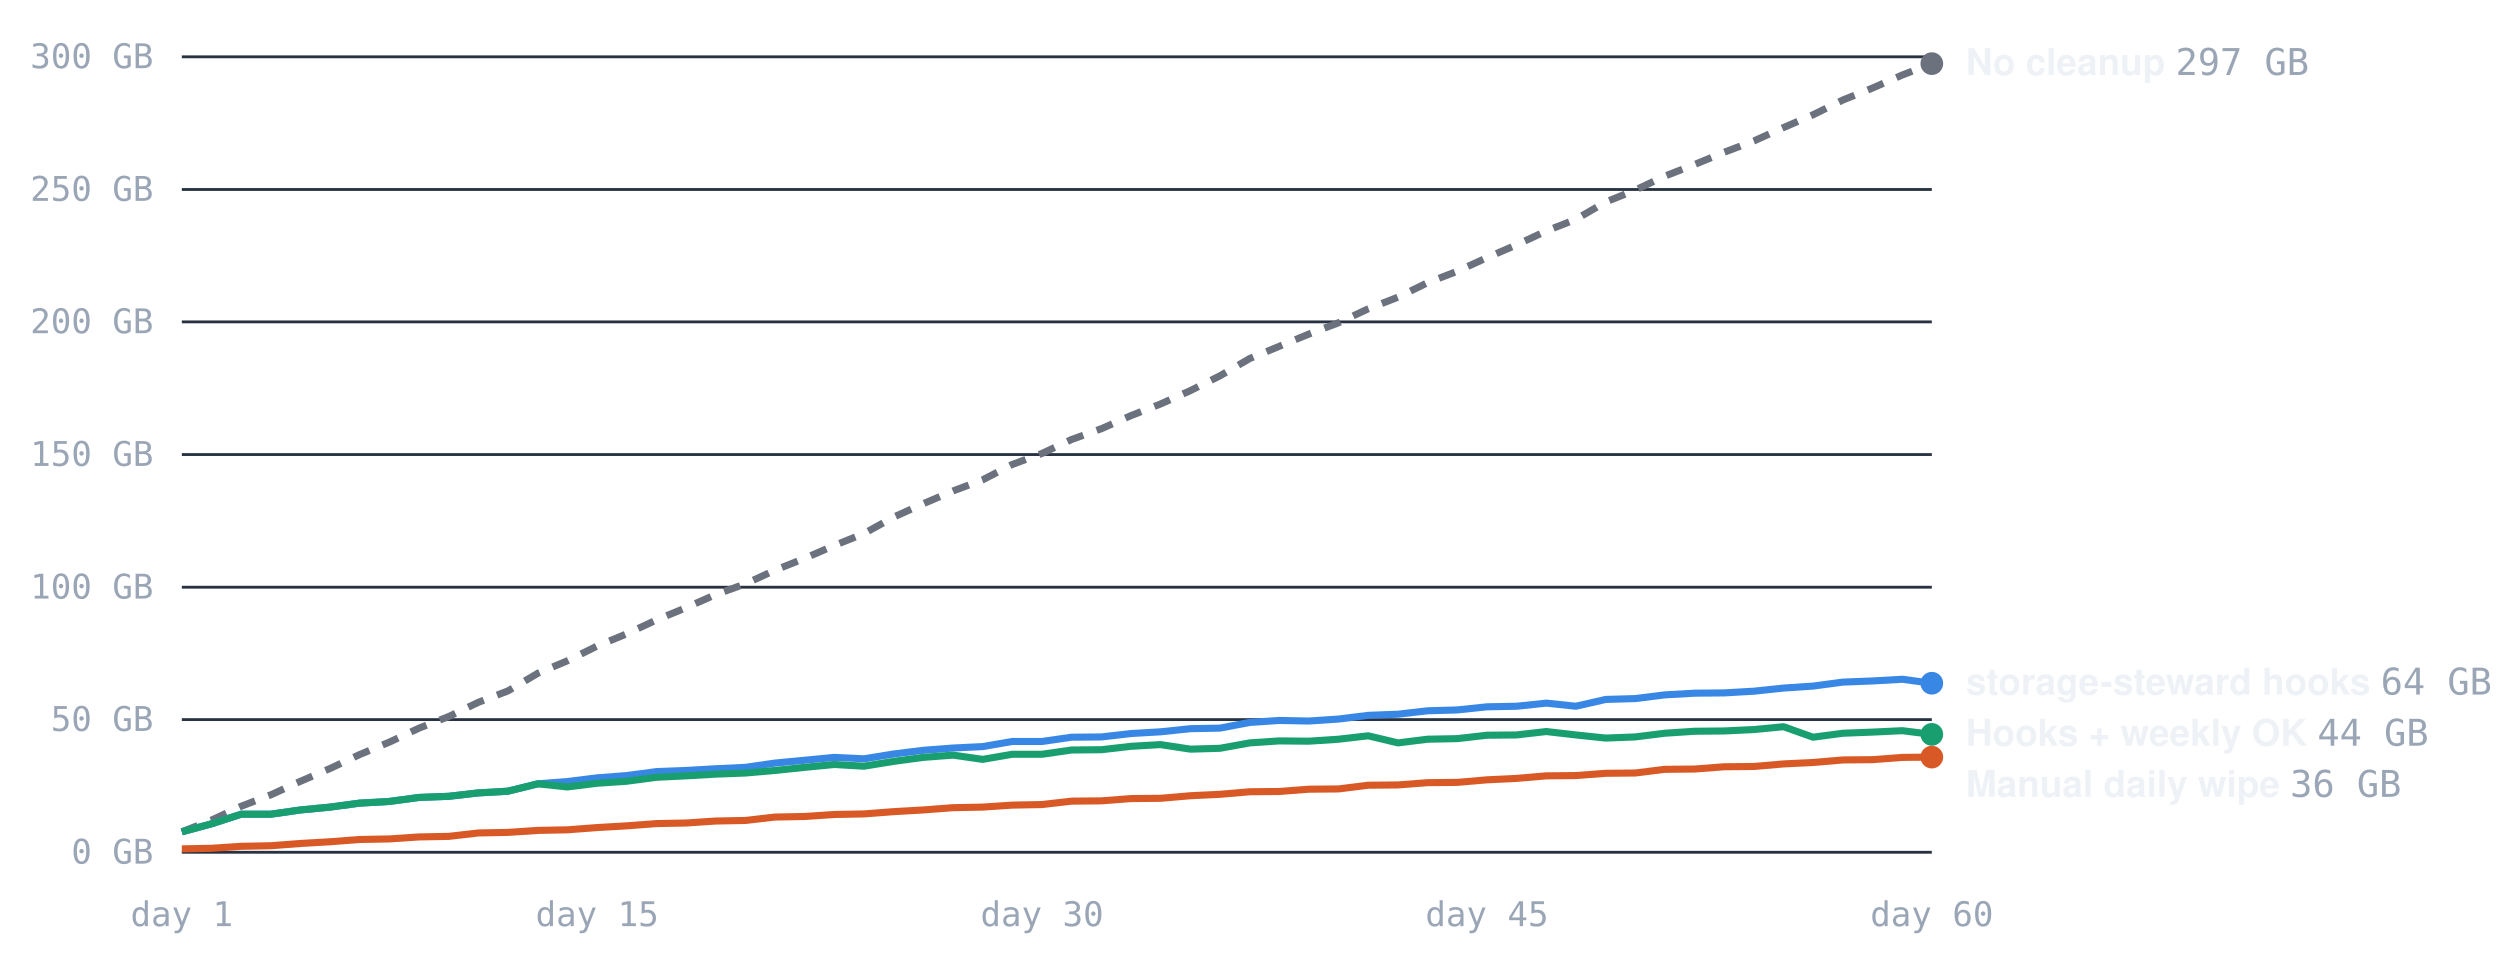
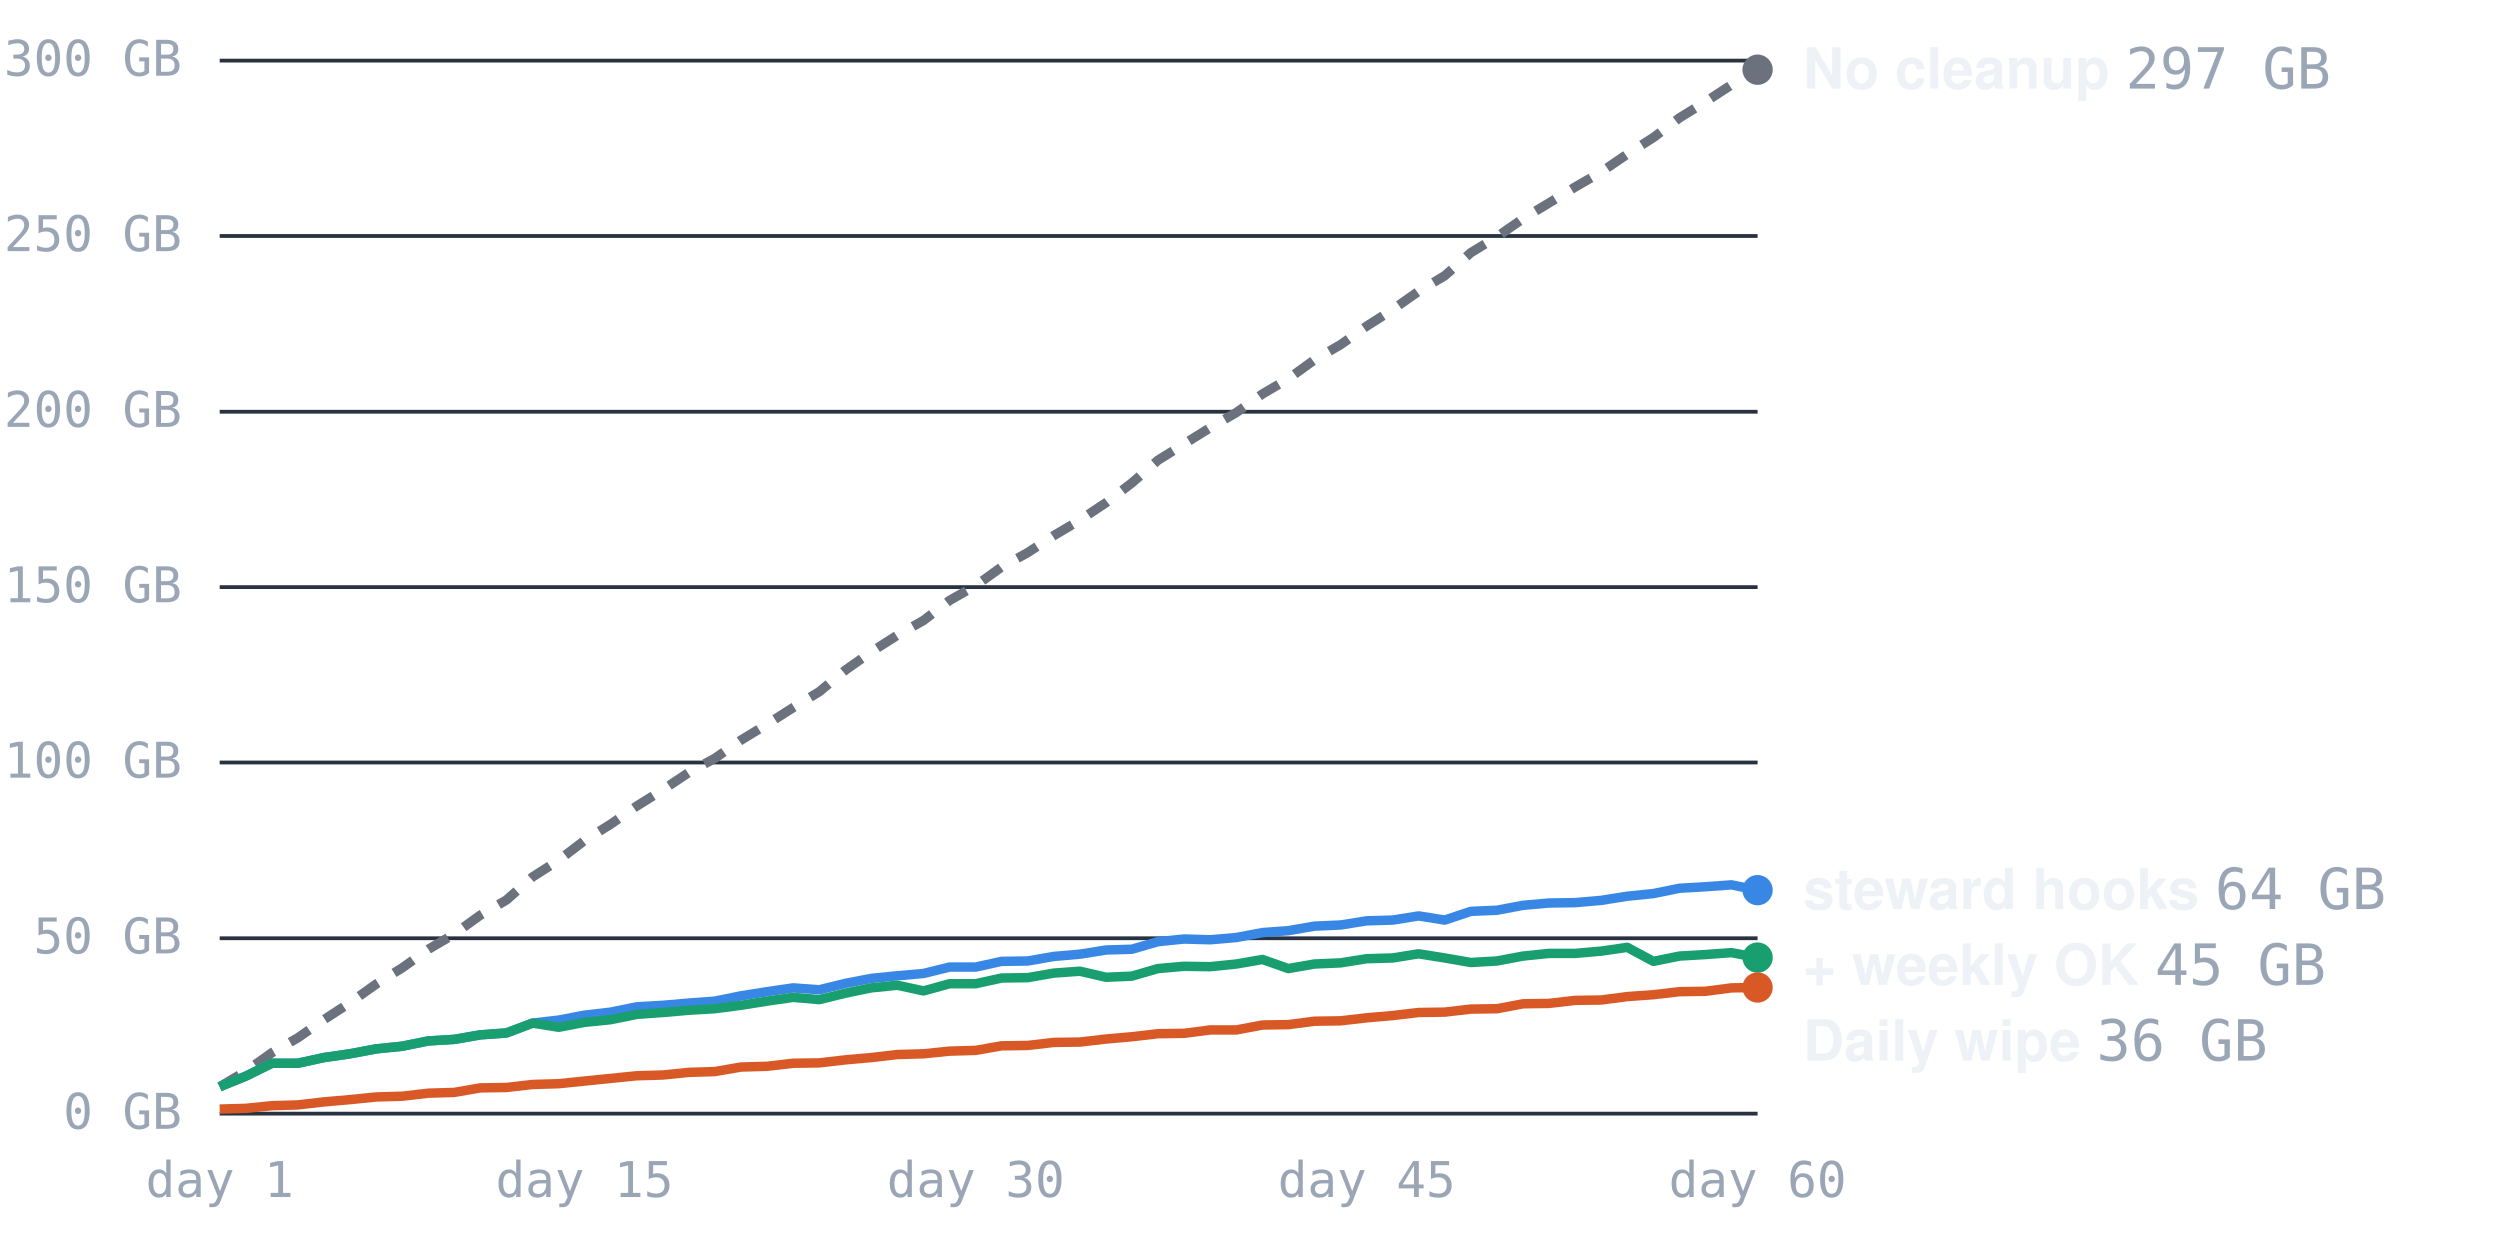
- <svg xmlns="http://www.w3.org/2000/svg" viewBox="0 0 880 340" role="img" aria-label="Disk used by agent leftovers over 60 days per cleanup policy">
-   <line x1="64" x2="680" y1="300.0" y2="300.0" stroke="#283241" />
-   <text x="54" y="304.0" text-anchor="end" font-family="ui-monospace, SFMono-Regular, Menlo, Consolas, monospace" font-size="12" fill="#9AA6B6">0 GB</text>
-   <line x1="64" x2="680" y1="253.3" y2="253.3" stroke="#283241" />
-   <text x="54" y="257.3" text-anchor="end" font-family="ui-monospace, SFMono-Regular, Menlo, Consolas, monospace" font-size="12" fill="#9AA6B6">50 GB</text>
-   <line x1="64" x2="680" y1="206.7" y2="206.7" stroke="#283241" />
-   <text x="54" y="210.7" text-anchor="end" font-family="ui-monospace, SFMono-Regular, Menlo, Consolas, monospace" font-size="12" fill="#9AA6B6">100 GB</text>
-   <line x1="64" x2="680" y1="160.0" y2="160.0" stroke="#283241" />
-   <text x="54" y="164.0" text-anchor="end" font-family="ui-monospace, SFMono-Regular, Menlo, Consolas, monospace" font-size="12" fill="#9AA6B6">150 GB</text>
-   <line x1="64" x2="680" y1="113.3" y2="113.3" stroke="#283241" />
-   <text x="54" y="117.3" text-anchor="end" font-family="ui-monospace, SFMono-Regular, Menlo, Consolas, monospace" font-size="12" fill="#9AA6B6">200 GB</text>
-   <line x1="64" x2="680" y1="66.7" y2="66.7" stroke="#283241" />
-   <text x="54" y="70.7" text-anchor="end" font-family="ui-monospace, SFMono-Regular, Menlo, Consolas, monospace" font-size="12" fill="#9AA6B6">250 GB</text>
-   <line x1="64" x2="680" y1="20.0" y2="20.0" stroke="#283241" />
-   <text x="54" y="24.0" text-anchor="end" font-family="ui-monospace, SFMono-Regular, Menlo, Consolas, monospace" font-size="12" fill="#9AA6B6">300 GB</text>
-   <text x="64.0" y="326" text-anchor="middle" font-family="ui-monospace, SFMono-Regular, Menlo, Consolas, monospace" font-size="12" fill="#9AA6B6">day 1</text>
-   <text x="210.2" y="326" text-anchor="middle" font-family="ui-monospace, SFMono-Regular, Menlo, Consolas, monospace" font-size="12" fill="#9AA6B6">day 15</text>
-   <text x="366.8" y="326" text-anchor="middle" font-family="ui-monospace, SFMono-Regular, Menlo, Consolas, monospace" font-size="12" fill="#9AA6B6">day 30</text>
-   <text x="523.4" y="326" text-anchor="middle" font-family="ui-monospace, SFMono-Regular, Menlo, Consolas, monospace" font-size="12" fill="#9AA6B6">day 45</text>
-   <text x="680.0" y="326" text-anchor="middle" font-family="ui-monospace, SFMono-Regular, Menlo, Consolas, monospace" font-size="12" fill="#9AA6B6">day 60</text>
-   <polyline points="64.0,292.8 74.4,288.7 84.9,283.8 95.3,279.8 105.8,275.0 116.2,270.5 126.6,265.6 137.1,261.2 147.5,256.3 158.0,252.2 168.4,247.2 178.8,243.2 189.3,237.0 199.7,232.6 210.2,227.4 220.6,223.1 231.1,218.2 241.5,213.9 251.9,209.3 262.4,205.5 272.8,200.7 283.3,196.5 293.7,192.0 304.1,187.8 314.6,182.0 325.0,177.3 335.5,172.8 345.9,168.9 356.3,163.5 366.8,159.6 377.2,154.7 387.7,150.9 398.1,146.3 408.5,142.2 419.0,137.5 429.4,132.3 439.9,126.2 450.3,121.9 460.7,117.6 471.2,113.6 481.6,108.7 492.1,104.6 502.5,99.5 512.9,95.5 523.4,90.7 533.8,86.2 544.3,81.3 554.7,77.2 565.2,71.1 575.6,66.9 586.0,62.0 596.5,57.9 606.9,53.6 617.4,49.6 627.8,44.9 638.2,40.4 648.7,35.2 659.1,31.0 669.6,26.4 680.0,22.4" fill="none" stroke="#6B727D" stroke-width="2.5" stroke-linejoin="round" stroke-dasharray="6 5" />
-   <polyline points="64.0,298.8 74.4,298.6 84.9,297.9 95.3,297.7 105.8,296.9 116.2,296.3 126.6,295.5 137.1,295.3 147.5,294.6 158.0,294.4 168.4,293.2 178.8,293.0 189.3,292.3 199.7,292.1 210.2,291.3 220.6,290.7 231.1,289.9 241.5,289.7 251.9,289.0 262.4,288.8 272.8,287.6 283.3,287.4 293.7,286.7 304.1,286.5 314.6,285.7 325.0,285.1 335.5,284.3 345.9,284.1 356.3,283.4 366.8,283.2 377.2,282.0 387.7,281.9 398.1,281.1 408.5,281.0 419.0,280.1 429.4,279.6 439.9,278.7 450.3,278.6 460.7,277.8 471.2,277.7 481.6,276.4 492.1,276.3 502.5,275.5 512.9,275.4 523.4,274.5 533.8,274.0 544.3,273.1 554.7,273.0 565.2,272.2 575.6,272.1 586.0,270.8 596.5,270.7 606.9,269.9 617.4,269.8 627.8,268.9 638.2,268.4 648.7,267.5 659.1,267.4 669.6,266.6 680.0,266.5" fill="none" stroke="#D95926" stroke-width="2.5" stroke-linejoin="round" />
-   <polyline points="64.0,292.8 74.4,290.0 84.9,286.6 95.3,286.6 105.8,285.1 116.2,284.1 126.6,282.7 137.1,282.1 147.5,280.7 158.0,280.3 168.4,279.1 178.8,278.5 189.3,275.9 199.7,275.1 210.2,273.8 220.6,273.0 231.1,271.6 241.5,271.2 251.9,270.6 262.4,270.1 272.8,268.6 283.3,267.6 293.7,266.6 304.1,267.1 314.6,265.4 325.0,264.1 335.5,263.3 345.9,262.8 356.3,261.0 366.8,261.0 377.2,259.5 387.7,259.4 398.1,258.2 408.5,257.6 419.0,256.5 429.4,256.3 439.9,254.3 450.3,253.6 460.7,253.8 471.2,253.1 481.6,251.8 492.1,251.4 502.5,250.2 512.9,249.9 523.4,248.8 533.8,248.6 544.3,247.5 554.7,248.6 565.2,246.2 575.6,245.9 586.0,244.6 596.5,244.0 606.9,243.9 617.4,243.3 627.8,242.2 638.2,241.5 648.7,240.1 659.1,239.7 669.6,239.1 680.0,240.5" fill="none" stroke="#3987E5" stroke-width="2.5" stroke-linejoin="round" />
-   <polyline points="64.0,292.8 74.4,290.0 84.9,286.6 95.3,286.6 105.8,285.1 116.2,284.1 126.6,282.7 137.1,282.1 147.5,280.7 158.0,280.3 168.4,279.1 178.8,278.5 189.3,275.9 199.7,277.0 210.2,275.7 220.6,275.0 231.1,273.6 241.5,273.1 251.9,272.5 262.4,272.1 272.8,271.2 283.3,270.1 293.7,269.1 304.1,269.7 314.6,268.0 325.0,266.6 335.5,265.8 345.9,267.3 356.3,265.5 366.8,265.5 377.2,264.0 387.7,263.9 398.1,262.7 408.5,262.1 419.0,263.7 429.4,263.4 439.9,261.5 450.3,260.8 460.7,260.9 471.2,260.2 481.6,259.0 492.1,261.5 502.5,260.2 512.9,260.0 523.4,258.8 533.8,258.7 544.3,257.5 554.7,258.7 565.2,259.8 575.6,259.4 586.0,258.1 596.5,257.4 606.9,257.3 617.4,256.8 627.8,255.8 638.2,259.5 648.7,258.1 659.1,257.7 669.6,257.2 680.0,258.5" fill="none" stroke="#199E70" stroke-width="2.5" stroke-linejoin="round" />
-   <circle cx="680.0" cy="22.4" r="4" fill="#6B727D" />
-   <text x="692.0" y="26.4" font-family="-apple-system, BlinkMacSystemFont, 'Segoe UI', Helvetica, Arial, sans-serif" font-size="13" font-weight="600" fill="#EEF2F7">No cleanup <tspan fill="#9AA6B6" font-family="ui-monospace, SFMono-Regular, Menlo, Consolas, monospace" font-weight="400">297 GB</tspan>
+ <svg xmlns="http://www.w3.org/2000/svg" viewBox="0 0 660 330" role="img" aria-label="Disk used by agent leftovers over 60 days per cleanup policy">
+   <line x1="58" x2="464" y1="294.0" y2="294.0" stroke="#283241" />
+   <text x="48" y="298.0" text-anchor="end" font-family="ui-monospace, SFMono-Regular, Menlo, Consolas, monospace" font-size="13" fill="#9AA6B6">0 GB</text>
+   <line x1="58" x2="464" y1="247.7" y2="247.7" stroke="#283241" />
+   <text x="48" y="251.7" text-anchor="end" font-family="ui-monospace, SFMono-Regular, Menlo, Consolas, monospace" font-size="13" fill="#9AA6B6">50 GB</text>
+   <line x1="58" x2="464" y1="201.3" y2="201.3" stroke="#283241" />
+   <text x="48" y="205.3" text-anchor="end" font-family="ui-monospace, SFMono-Regular, Menlo, Consolas, monospace" font-size="13" fill="#9AA6B6">100 GB</text>
+   <line x1="58" x2="464" y1="155.0" y2="155.0" stroke="#283241" />
+   <text x="48" y="159.0" text-anchor="end" font-family="ui-monospace, SFMono-Regular, Menlo, Consolas, monospace" font-size="13" fill="#9AA6B6">150 GB</text>
+   <line x1="58" x2="464" y1="108.7" y2="108.7" stroke="#283241" />
+   <text x="48" y="112.7" text-anchor="end" font-family="ui-monospace, SFMono-Regular, Menlo, Consolas, monospace" font-size="13" fill="#9AA6B6">200 GB</text>
+   <line x1="58" x2="464" y1="62.3" y2="62.3" stroke="#283241" />
+   <text x="48" y="66.3" text-anchor="end" font-family="ui-monospace, SFMono-Regular, Menlo, Consolas, monospace" font-size="13" fill="#9AA6B6">250 GB</text>
+   <line x1="58" x2="464" y1="16.0" y2="16.0" stroke="#283241" />
+   <text x="48" y="20.0" text-anchor="end" font-family="ui-monospace, SFMono-Regular, Menlo, Consolas, monospace" font-size="13" fill="#9AA6B6">300 GB</text>
+   <text x="58.0" y="316" text-anchor="middle" font-family="ui-monospace, SFMono-Regular, Menlo, Consolas, monospace" font-size="13" fill="#9AA6B6">day 1</text>
+   <text x="154.3" y="316" text-anchor="middle" font-family="ui-monospace, SFMono-Regular, Menlo, Consolas, monospace" font-size="13" fill="#9AA6B6">day 15</text>
+   <text x="257.6" y="316" text-anchor="middle" font-family="ui-monospace, SFMono-Regular, Menlo, Consolas, monospace" font-size="13" fill="#9AA6B6">day 30</text>
+   <text x="360.8" y="316" text-anchor="middle" font-family="ui-monospace, SFMono-Regular, Menlo, Consolas, monospace" font-size="13" fill="#9AA6B6">day 45</text>
+   <text x="464.0" y="316" text-anchor="middle" font-family="ui-monospace, SFMono-Regular, Menlo, Consolas, monospace" font-size="13" fill="#9AA6B6">day 60</text>
+   <polyline points="58.0,286.9 64.9,282.8 71.8,277.9 78.6,274.0 85.5,269.2 92.4,264.7 99.3,259.8 106.2,255.5 113.1,250.6 119.9,246.6 126.8,241.6 133.7,237.6 140.6,231.5 147.5,227.1 154.3,221.9 161.2,217.6 168.1,212.8 175.0,208.5 181.9,203.9 188.7,200.2 195.6,195.4 202.5,191.2 209.4,186.8 216.3,182.6 223.2,176.9 230.0,172.1 236.9,167.7 243.8,163.8 250.7,158.5 257.6,154.6 264.4,149.7 271.3,145.9 278.2,141.4 285.1,137.3 292.0,132.7 298.8,127.5 305.7,121.5 312.6,117.2 319.5,112.9 326.4,108.9 333.3,104.0 340.1,100.0 347.0,95.0 353.9,91.0 360.8,86.1 367.7,81.7 374.5,76.9 381.4,72.8 388.3,66.7 395.2,62.5 402.1,57.7 408.9,53.6 415.8,49.4 422.7,45.4 429.6,40.7 436.5,36.3 443.4,31.1 450.2,26.9 457.1,22.4 464.0,18.4" fill="none" stroke="#6B727D" stroke-width="2.5" stroke-linejoin="round" stroke-dasharray="6 5" />
+   <polyline points="58.0,292.8 64.9,292.6 71.8,291.9 78.6,291.7 85.5,290.9 92.4,290.3 99.3,289.6 106.2,289.4 113.1,288.6 119.9,288.4 126.8,287.2 133.7,287.1 140.6,286.3 147.5,286.1 154.3,285.4 161.2,284.7 168.1,284.0 175.0,283.8 181.9,283.1 188.7,282.9 195.6,281.7 202.5,281.5 209.4,280.7 216.3,280.6 223.2,279.8 230.0,279.2 236.9,278.4 243.8,278.2 250.7,277.5 257.6,277.3 264.4,276.1 271.3,276.0 278.2,275.2 285.1,275.1 292.0,274.3 298.8,273.7 305.7,272.9 312.6,272.8 319.5,271.9 326.4,271.9 333.3,270.6 340.1,270.5 347.0,269.6 353.9,269.5 360.8,268.7 367.7,268.1 374.5,267.3 381.4,267.2 388.3,266.4 395.2,266.3 402.1,265.0 408.9,264.9 415.8,264.1 422.7,264.0 429.6,263.1 436.5,262.6 443.4,261.8 450.2,261.7 457.1,260.8 464.0,260.7" fill="none" stroke="#D95926" stroke-width="2.5" stroke-linejoin="round" />
+   <polyline points="58.0,286.9 64.9,284.1 71.8,280.7 78.6,280.7 85.5,279.2 92.4,278.2 99.3,276.9 106.2,276.2 113.1,274.8 119.9,274.4 126.8,273.2 133.7,272.7 140.6,270.1 147.5,269.3 154.3,268.0 161.2,267.2 168.1,265.8 175.0,265.4 181.9,264.8 188.7,264.3 195.6,262.9 202.5,261.8 209.4,260.8 216.3,261.3 223.2,259.6 230.0,258.3 236.9,257.6 243.8,257.0 250.7,255.3 257.6,255.3 264.4,253.8 271.3,253.7 278.2,252.5 285.1,251.9 292.0,250.8 298.8,250.6 305.7,248.6 312.6,247.9 319.5,248.1 326.4,247.5 333.3,246.2 340.1,245.7 347.0,244.5 353.9,244.2 360.8,243.1 367.7,242.9 374.5,241.8 381.4,242.9 388.3,240.6 395.2,240.3 402.1,239.0 408.9,238.4 415.8,238.3 422.7,237.7 429.6,236.6 436.5,235.9 443.4,234.5 450.2,234.1 457.1,233.6 464.0,235.0" fill="none" stroke="#3987E5" stroke-width="2.5" stroke-linejoin="round" />
+   <polyline points="58.0,286.9 64.9,284.1 71.8,280.7 78.6,280.7 85.5,279.2 92.4,278.2 99.3,276.9 106.2,276.2 113.1,274.8 119.9,274.4 126.8,273.2 133.7,272.7 140.6,270.1 147.5,271.2 154.3,269.9 161.2,269.2 168.1,267.8 175.0,267.3 181.9,266.7 188.7,266.3 195.6,265.4 202.5,264.3 209.4,263.3 216.3,263.9 223.2,262.2 230.0,260.8 236.9,260.1 243.8,261.6 250.7,259.7 257.6,259.7 264.4,258.2 271.3,258.1 278.2,256.9 285.1,256.4 292.0,258.0 298.8,257.7 305.7,255.7 312.6,255.1 319.5,255.2 326.4,254.5 333.3,253.3 340.1,255.7 347.0,254.5 353.9,254.2 360.8,253.1 367.7,252.9 374.5,251.8 381.4,252.9 388.3,254.1 395.2,253.7 402.1,252.4 408.9,251.7 415.8,251.7 422.7,251.1 429.6,250.1 436.5,253.8 443.4,252.4 450.2,252.0 457.1,251.5 464.0,252.8" fill="none" stroke="#199E70" stroke-width="2.5" stroke-linejoin="round" />
+   <circle cx="464.0" cy="18.4" r="4" fill="#6B727D" />
+   <text x="476.0" y="23.4" font-family="-apple-system, BlinkMacSystemFont, 'Segoe UI', Helvetica, Arial, sans-serif" font-size="15" font-weight="600" fill="#EEF2F7">No cleanup <tspan fill="#9AA6B6" font-family="ui-monospace, SFMono-Regular, Menlo, Consolas, monospace" font-weight="400">297 GB</tspan>
  </text>
-   <circle cx="680.0" cy="240.5" r="4" fill="#3987E5" />
-   <text x="692.0" y="244.5" font-family="-apple-system, BlinkMacSystemFont, 'Segoe UI', Helvetica, Arial, sans-serif" font-size="13" font-weight="600" fill="#EEF2F7">storage-steward hooks <tspan fill="#9AA6B6" font-family="ui-monospace, SFMono-Regular, Menlo, Consolas, monospace" font-weight="400">64 GB</tspan>
+   <circle cx="464.0" cy="235.0" r="4" fill="#3987E5" />
+   <text x="476.0" y="240.0" font-family="-apple-system, BlinkMacSystemFont, 'Segoe UI', Helvetica, Arial, sans-serif" font-size="15" font-weight="600" fill="#EEF2F7">steward hooks <tspan fill="#9AA6B6" font-family="ui-monospace, SFMono-Regular, Menlo, Consolas, monospace" font-weight="400">64 GB</tspan>
  </text>
-   <circle cx="680.0" cy="258.5" r="4" fill="#199E70" />
-   <text x="692.0" y="262.5" font-family="-apple-system, BlinkMacSystemFont, 'Segoe UI', Helvetica, Arial, sans-serif" font-size="13" font-weight="600" fill="#EEF2F7">Hooks + weekly OK <tspan fill="#9AA6B6" font-family="ui-monospace, SFMono-Regular, Menlo, Consolas, monospace" font-weight="400">44 GB</tspan>
+   <circle cx="464.0" cy="252.8" r="4" fill="#199E70" />
+   <text x="476.0" y="260.0" font-family="-apple-system, BlinkMacSystemFont, 'Segoe UI', Helvetica, Arial, sans-serif" font-size="15" font-weight="600" fill="#EEF2F7">+ weekly OK <tspan fill="#9AA6B6" font-family="ui-monospace, SFMono-Regular, Menlo, Consolas, monospace" font-weight="400">45 GB</tspan>
  </text>
-   <circle cx="680.0" cy="266.5" r="4" fill="#D95926" />
-   <text x="692.0" y="280.5" font-family="-apple-system, BlinkMacSystemFont, 'Segoe UI', Helvetica, Arial, sans-serif" font-size="13" font-weight="600" fill="#EEF2F7">Manual daily wipe <tspan fill="#9AA6B6" font-family="ui-monospace, SFMono-Regular, Menlo, Consolas, monospace" font-weight="400">36 GB</tspan>
+   <circle cx="464.0" cy="260.7" r="4" fill="#D95926" />
+   <text x="476.0" y="280.0" font-family="-apple-system, BlinkMacSystemFont, 'Segoe UI', Helvetica, Arial, sans-serif" font-size="15" font-weight="600" fill="#EEF2F7">Daily wipe <tspan fill="#9AA6B6" font-family="ui-monospace, SFMono-Regular, Menlo, Consolas, monospace" font-weight="400">36 GB</tspan>
  </text>
</svg>
